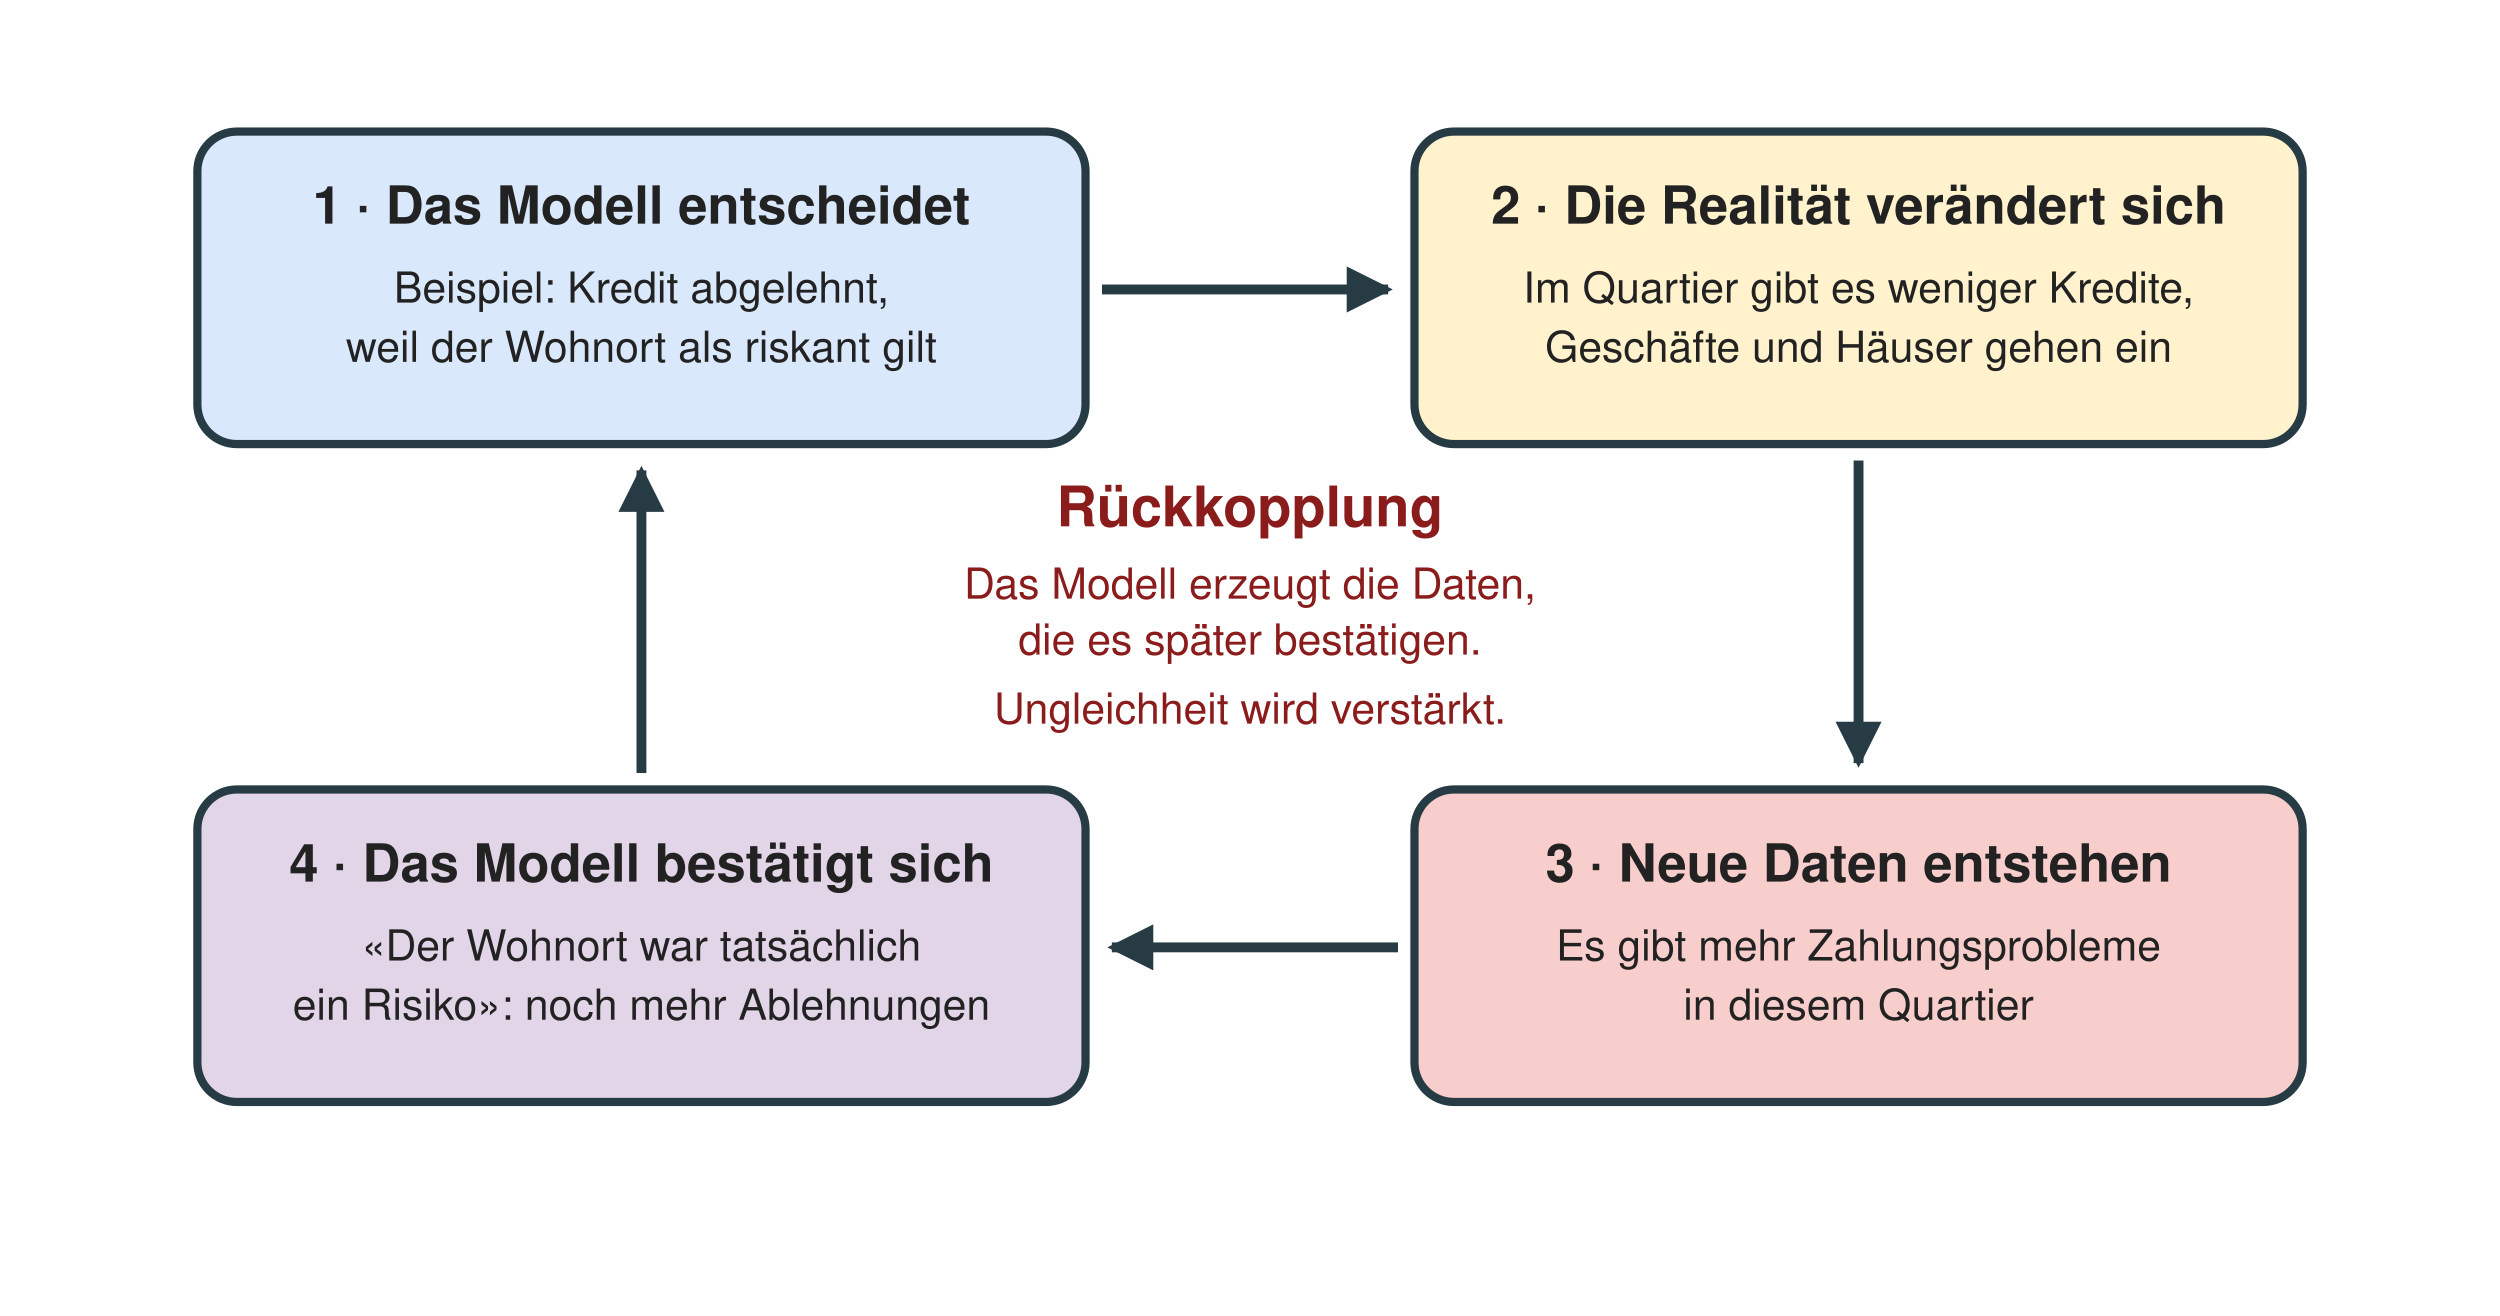
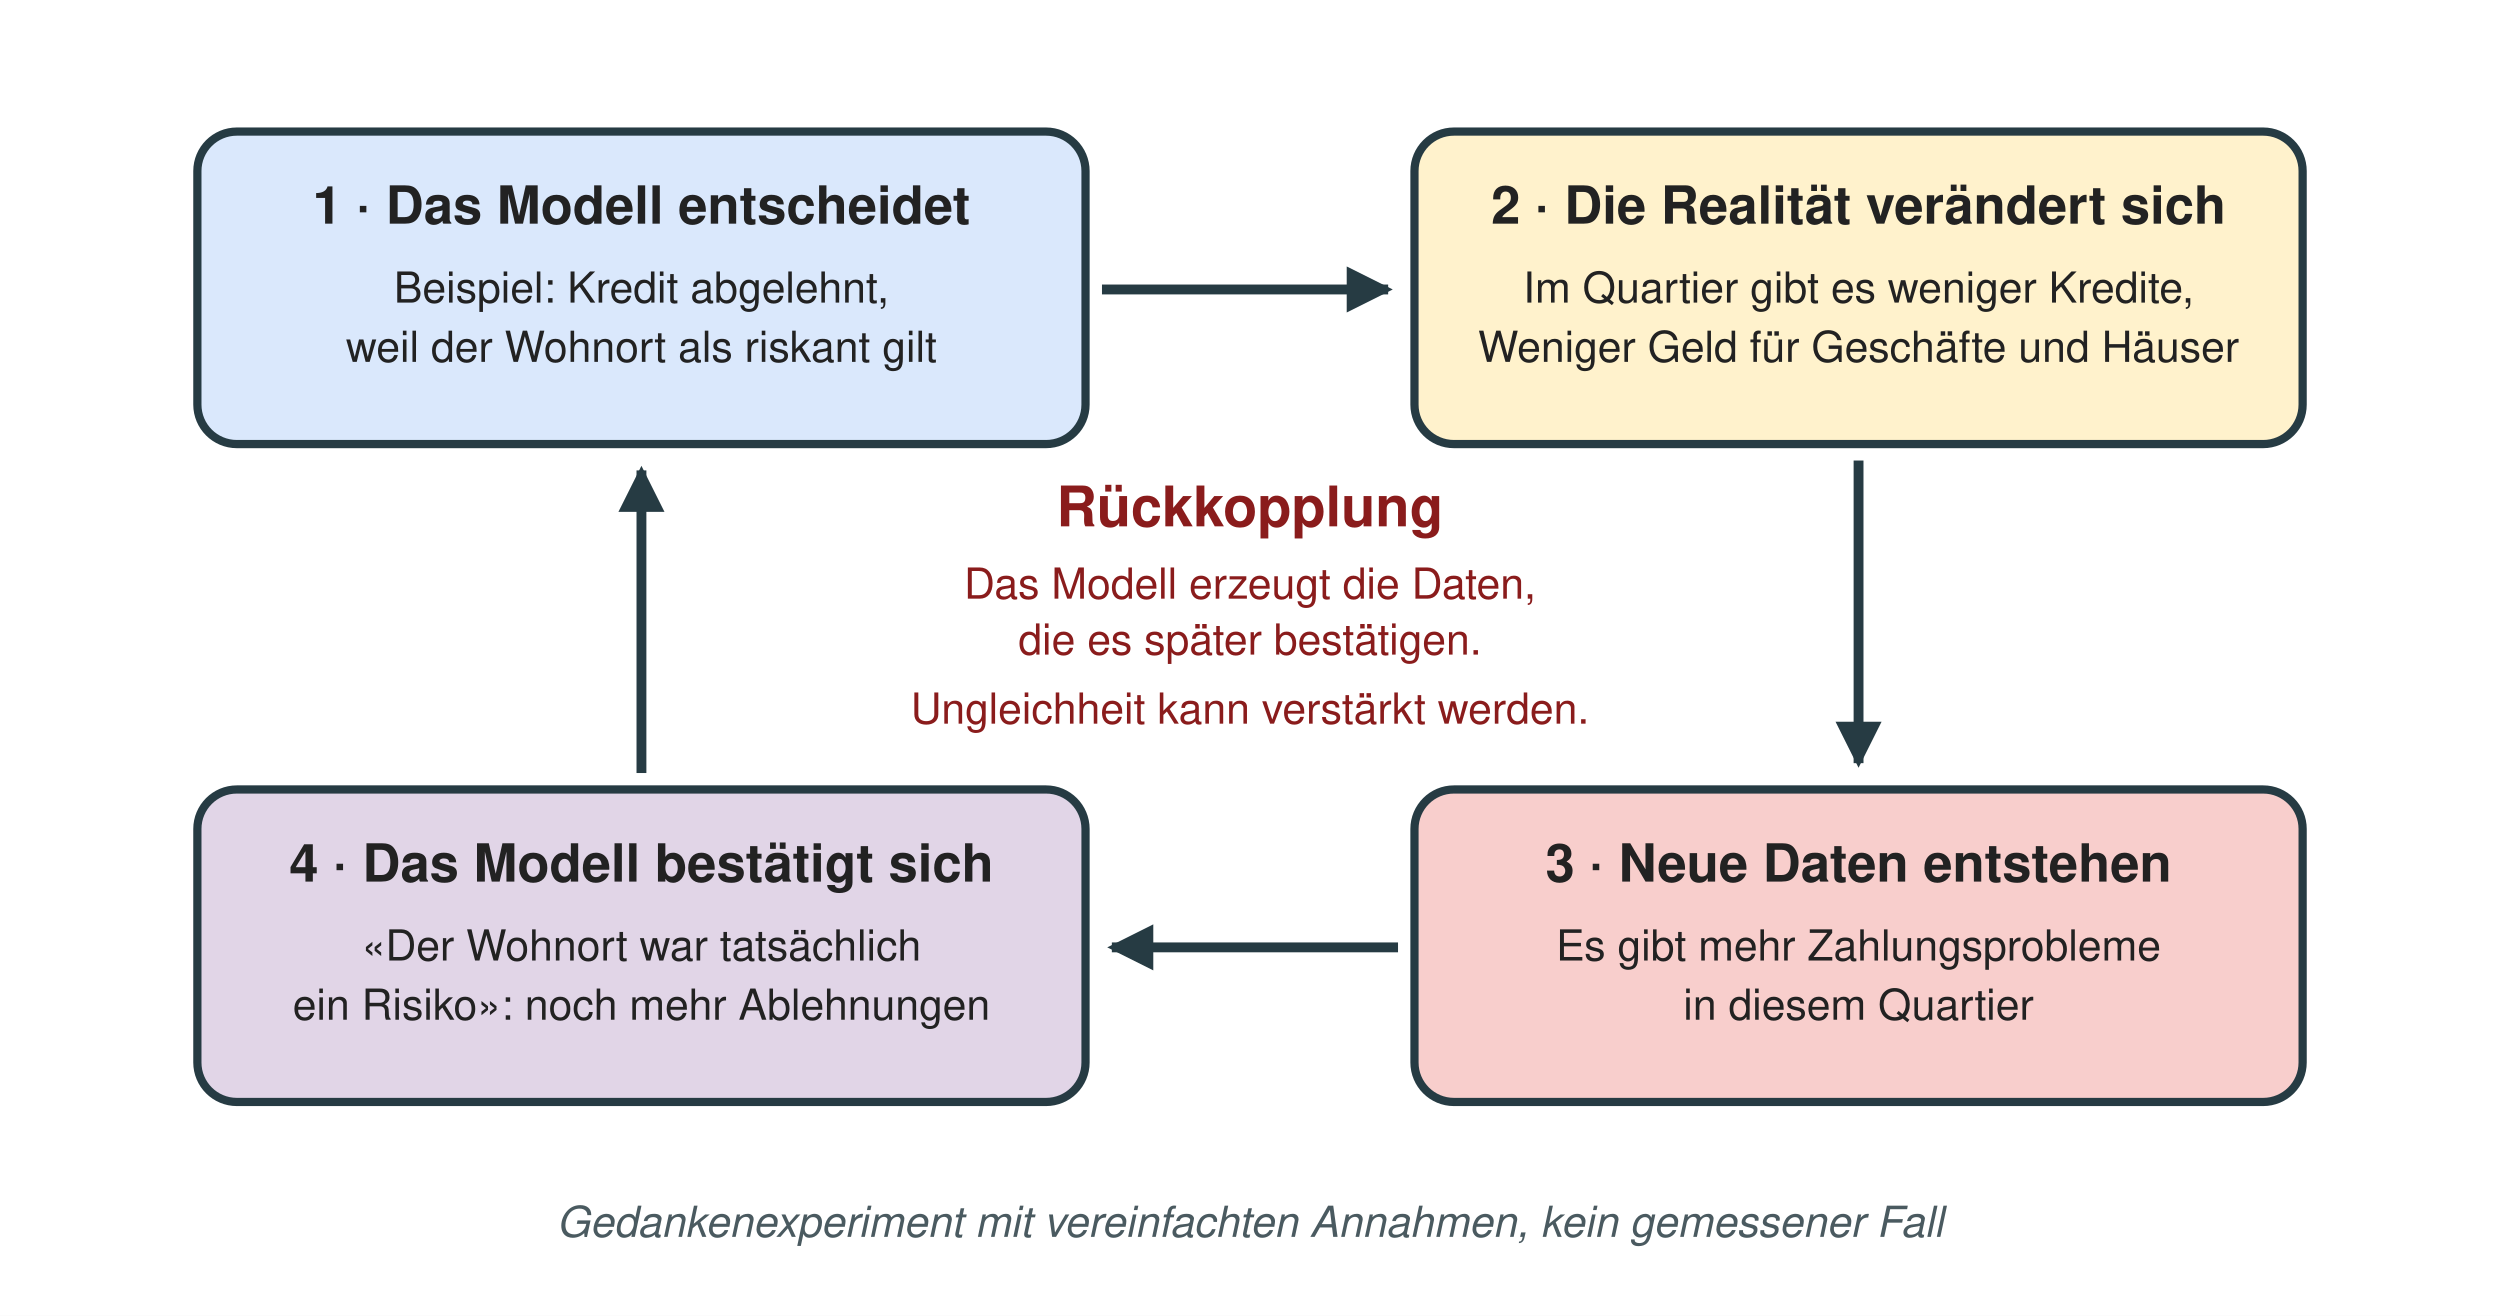
<svg xmlns="http://www.w3.org/2000/svg" width="760" height="400" viewBox="0 0 760 400" font-family="Helvetica, Arial, sans-serif" font-size="14">
  <defs>
    <marker id="pf" markerUnits="userSpaceOnUse" viewBox="0 0 10 10" refX="9" refY="5" markerWidth="14" markerHeight="14" orient="auto">
      <path d="M0,0 L10,5 L0,10 z" fill="#263b43" />
    </marker>
  </defs>
  <rect width="760" height="400" fill="#ffffff" />
  <g stroke="#263b43" stroke-width="2.5">
    <rect x="60" y="40" width="270" height="95" rx="12" fill="#dae8fc" />
    <rect x="430" y="40" width="270" height="95" rx="12" fill="#fff2cc" />
    <rect x="430" y="240" width="270" height="95" rx="12" fill="#f8cecc" />
    <rect x="60" y="240" width="270" height="95" rx="12" fill="#e1d5e7" />
  </g>
  <g fill="#222" text-anchor="middle">
    <text x="195" y="68" font-weight="bold" font-size="16">1 · Das Modell entscheidet</text>
    <text x="195" y="92" font-size="13">Beispiel: Kredit abgelehnt,</text>
    <text x="195" y="110" font-size="13">weil der Wohnort als riskant gilt</text>
    <text x="565" y="68" font-weight="bold" font-size="16">2 · Die Realität verändert sich</text>
    <text x="565" y="92" font-size="13">Im Quartier gibt es weniger Kredite,</text>
-     <text x="565" y="110" font-size="13">Geschäfte und Häuser gehen ein</text>
+     <text x="565" y="110" font-size="13">Weniger Geld für Geschäfte und Häuser</text>
    <text x="565" y="268" font-weight="bold" font-size="16">3 · Neue Daten entstehen</text>
    <text x="565" y="292" font-size="13">Es gibt mehr Zahlungsprobleme</text>
    <text x="565" y="310" font-size="13">in diesem Quartier</text>
    <text x="195" y="268" font-weight="bold" font-size="16">4 · Das Modell bestätigt sich</text>
    <text x="195" y="292" font-size="13">«Der Wohnort war tatsächlich</text>
    <text x="195" y="310" font-size="13">ein Risiko»: noch mehr Ablehnungen</text>
  </g>
  <g fill="none" stroke="#263b43" stroke-width="3" marker-end="url(#pf)">
    <line x1="335" y1="88" x2="422" y2="88" />
    <line x1="565" y1="140" x2="565" y2="232" />
    <line x1="425" y1="288" x2="338" y2="288" />
    <line x1="195" y1="235" x2="195" y2="143" />
  </g>
  <g text-anchor="middle" fill="#8a1c1c" font-weight="bold">
    <text x="380" y="160" font-size="17">Rückkopplung</text>
    <text x="380" y="182" font-size="13" font-weight="normal">Das Modell erzeugt die Daten,</text>
    <text x="380" y="199" font-size="13" font-weight="normal">die es später bestätigen.</text>
-     <text x="380" y="220" font-size="13" font-weight="normal">Ungleichheit wird verstärkt.</text>
+     <text x="380" y="220" font-size="13" font-weight="normal">Ungleichheit kann verstärkt werden.</text>
  </g>
+   <text x="380" y="376" text-anchor="middle" font-size="13" font-style="italic" fill="#4a5a60">Gedankenexperiment mit vereinfachten Annahmen, kein gemessener Fall</text>
</svg>
